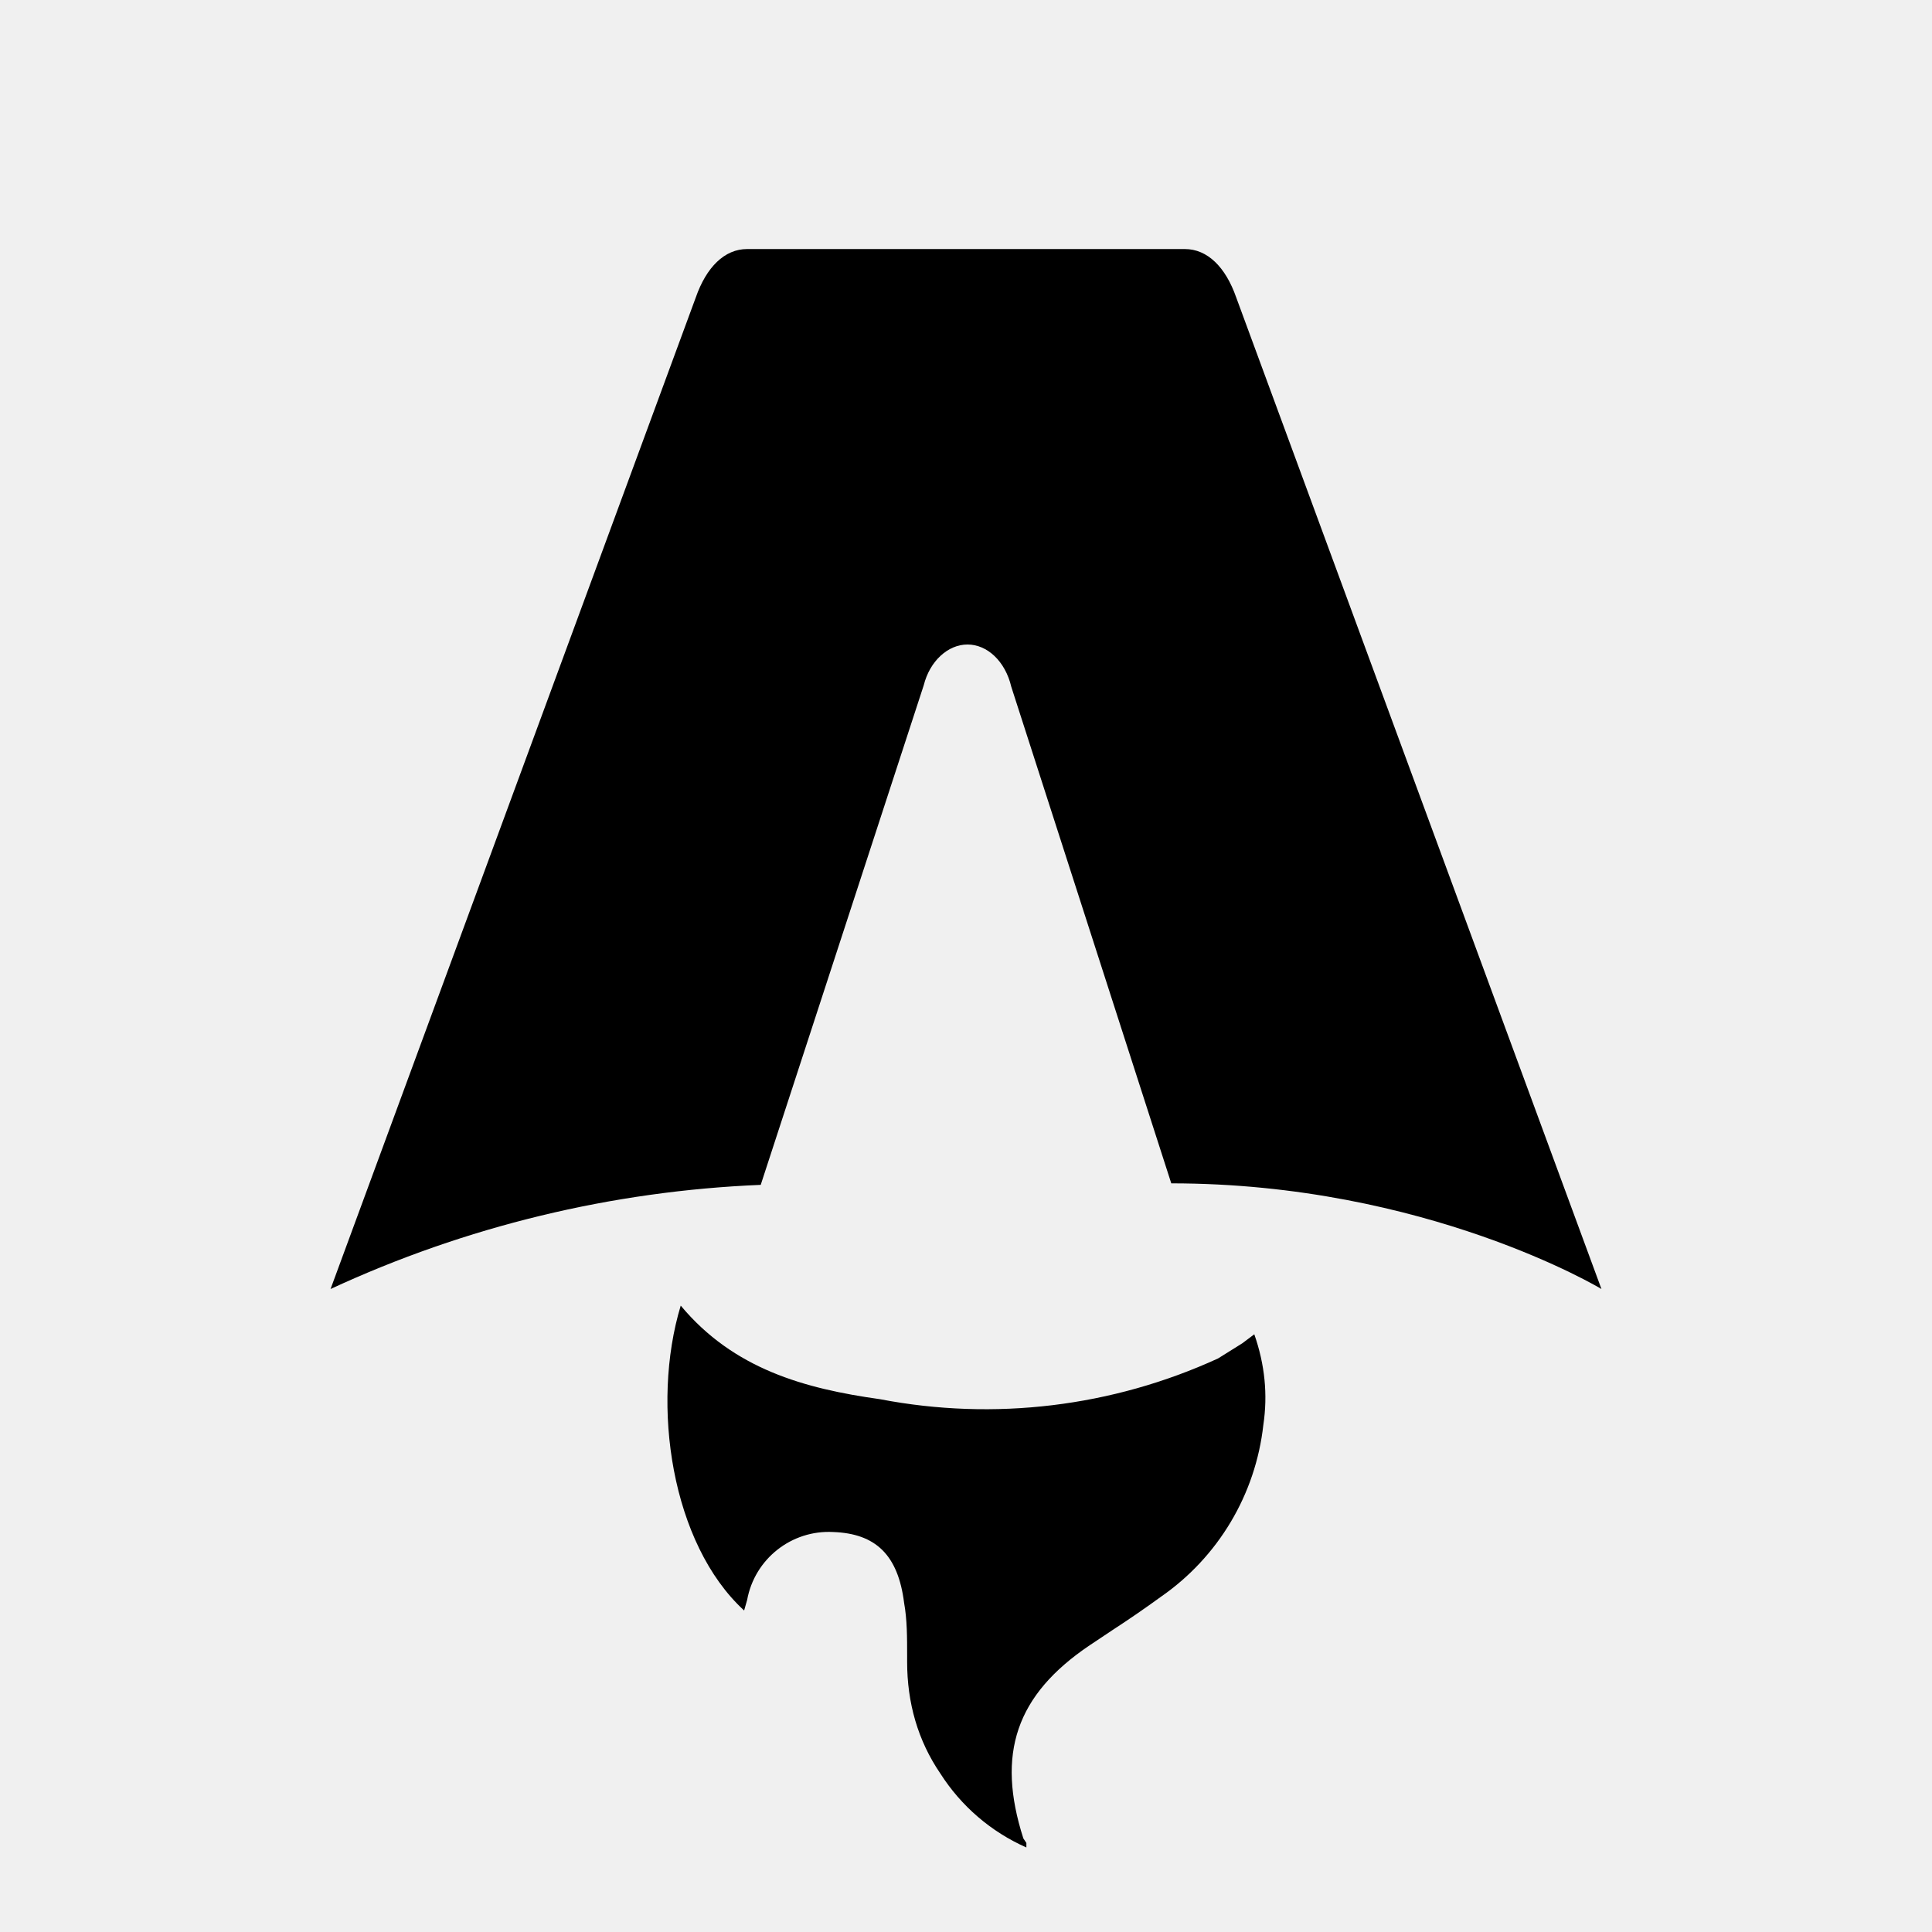
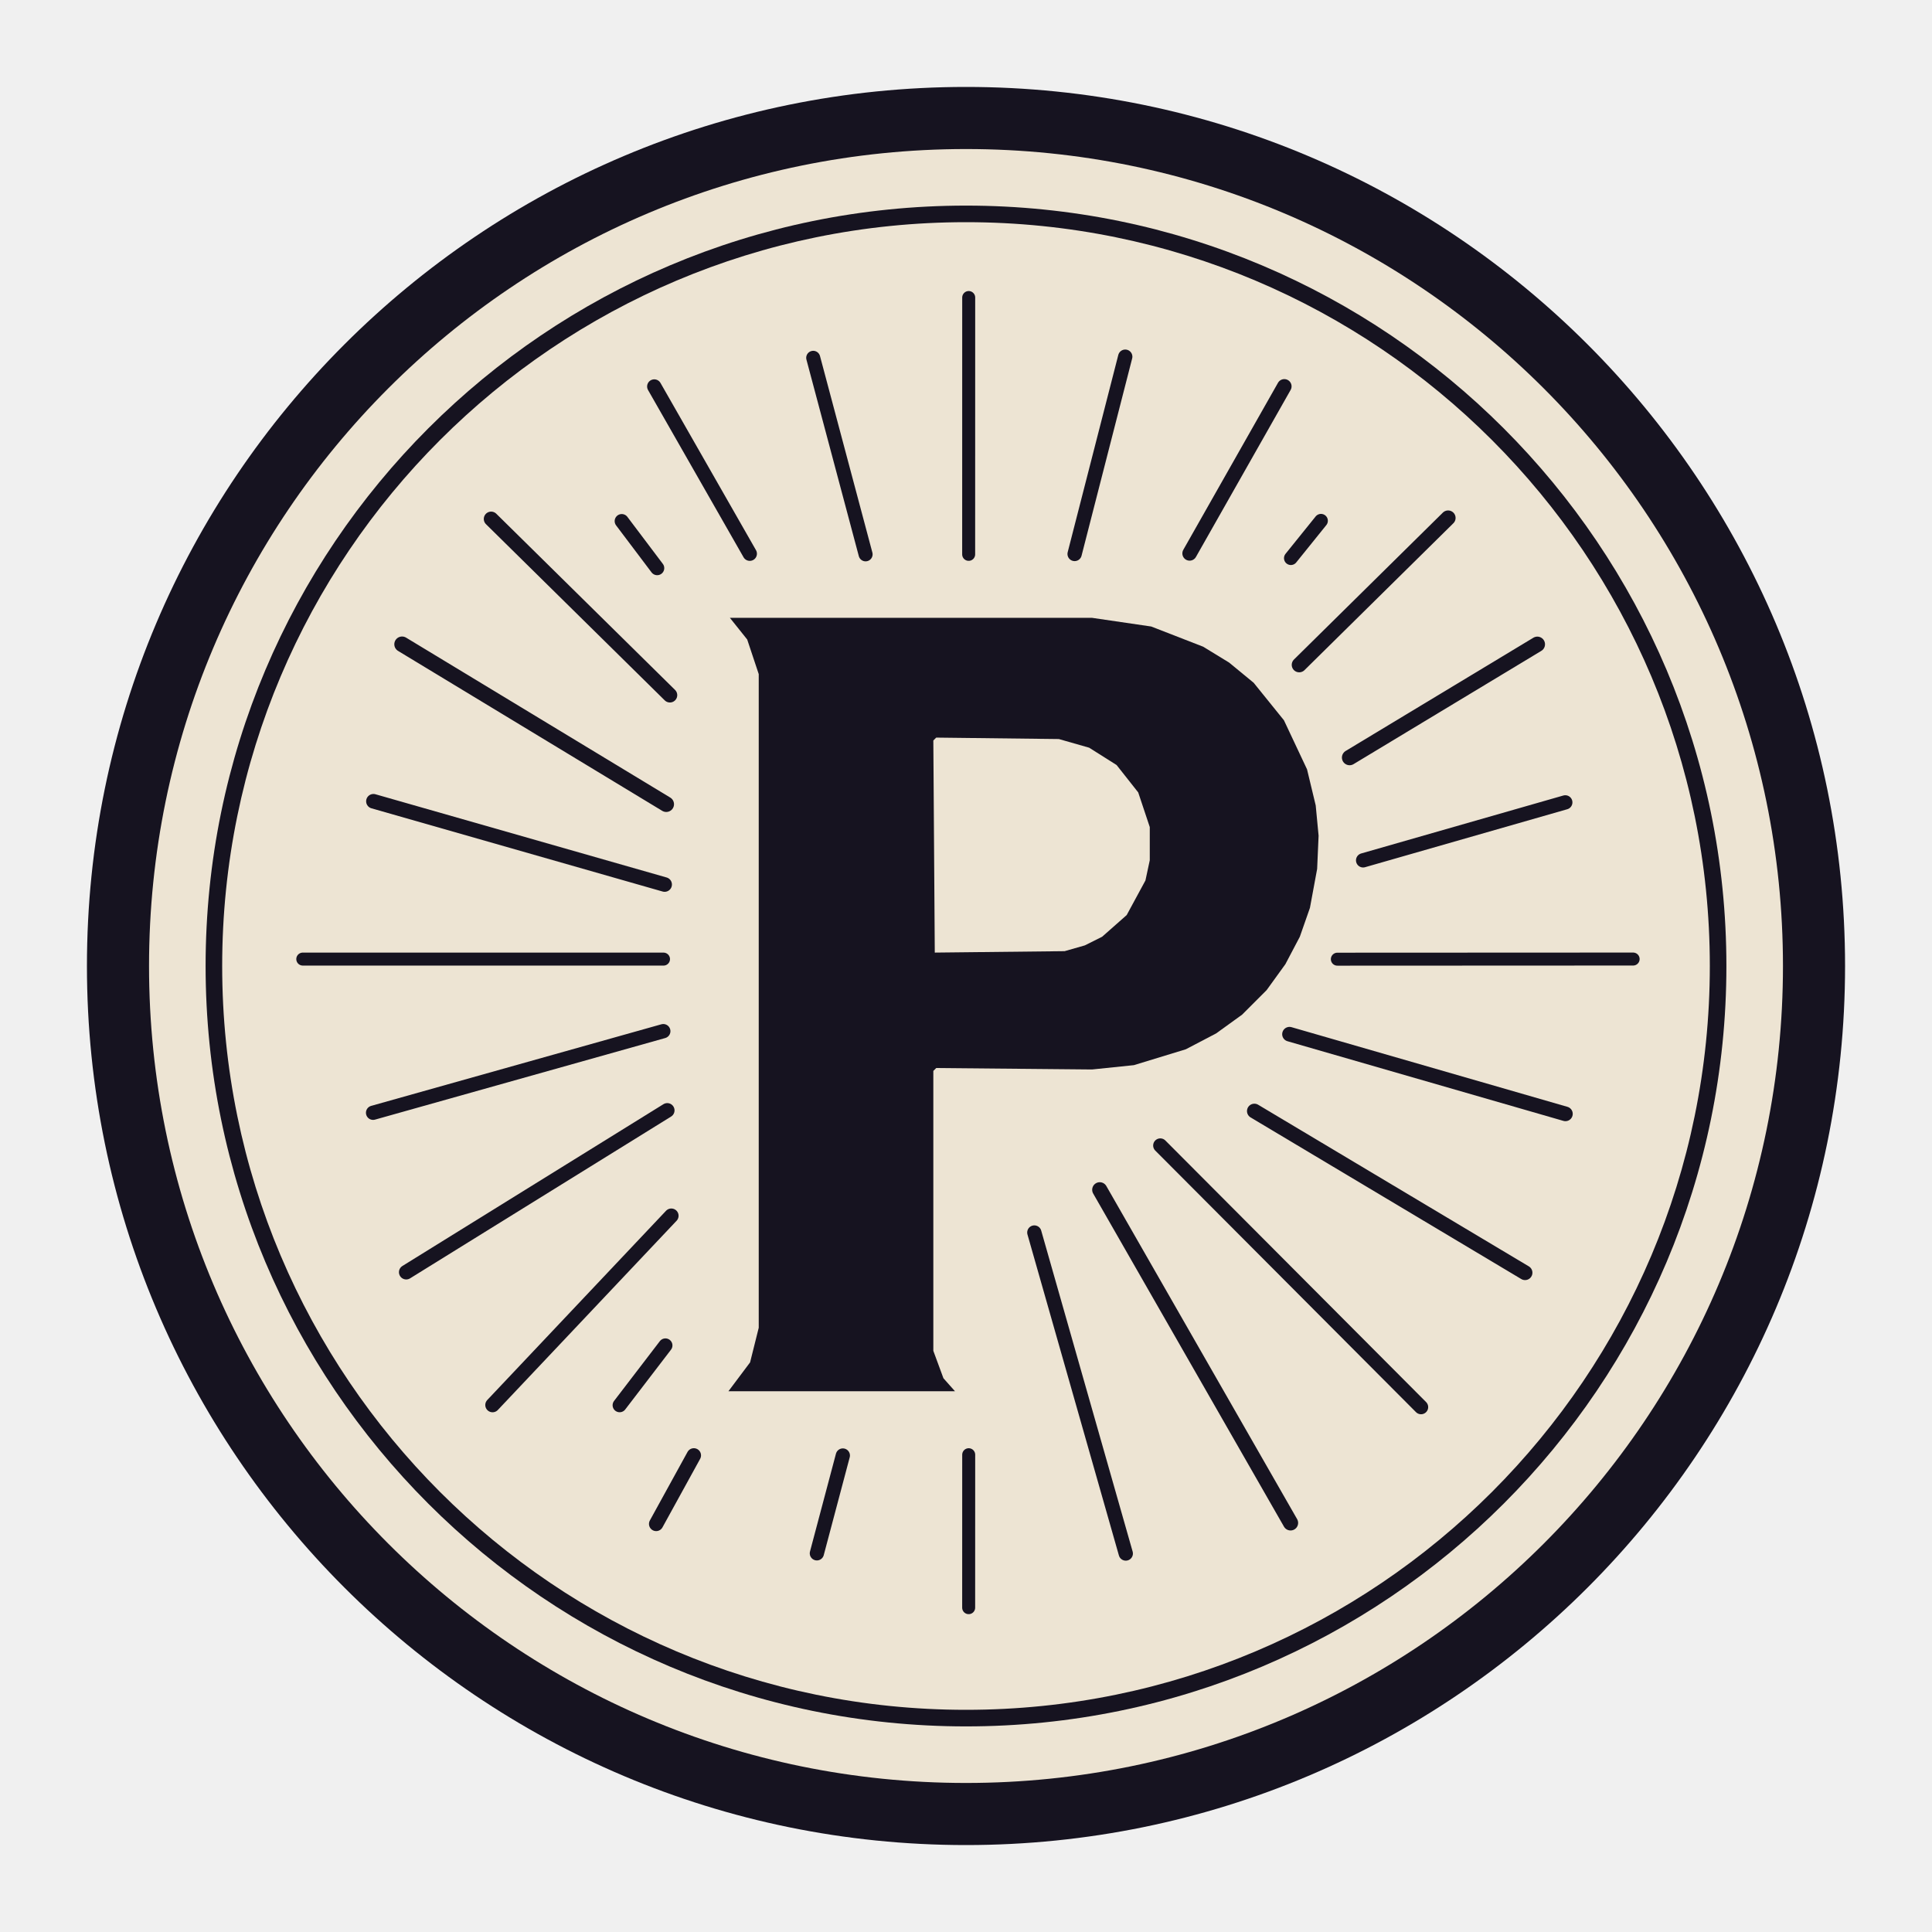
- <svg xmlns="http://www.w3.org/2000/svg" fill="none" viewBox="0 0 128 128">
-   <path d="M50.4 78.5a75.1 75.1 0 0 0-28.5 6.9l24.2-65.7c.7-2 1.9-3.2 3.4-3.2h29c1.5 0 2.7 1.2 3.4 3.2l24.2 65.7s-11.6-7-28.5-7L67 45.5c-.4-1.7-1.6-2.8-2.9-2.8-1.3 0-2.5 1.1-2.9 2.7L50.4 78.5Zm-1.1 28.2Zm-4.2-20.2c-2 6.6-.6 15.8 4.2 20.2a17.5 17.5 0 0 1 .2-.7 5.5 5.5 0 0 1 5.7-4.5c2.8.1 4.3 1.5 4.7 4.7.2 1.1.2 2.3.2 3.5v.4c0 2.7.7 5.2 2.2 7.4a13 13 0 0 0 5.7 4.9v-.3l-.2-.3c-1.8-5.6-.5-9.5 4.4-12.8l1.5-1a73 73 0 0 0 3.2-2.2 16 16 0 0 0 6.8-11.4c.3-2 .1-4-.6-6l-.8.6-1.6 1a37 37 0 0 1-22.4 2.7c-5-.7-9.7-2-13.2-6.2Z" />
-   <style>
-         path { fill: #000; }
-         @media (prefers-color-scheme: dark) {
-             path { fill: #FFF; }
-         }
-     </style>
+ <svg xmlns="http://www.w3.org/2000/svg" viewBox="0 0 1000 1000">
+   <circle cx="500" cy="500" r="455.00" fill="#161320" />
+   <circle cx="500" cy="500" r="422.86" fill="#EDE4D3" />
+   <circle cx="500" cy="500" r="393.58" fill="#161320" />
+   <circle cx="500" cy="500" r="385.00" fill="#EDE4D3" />
+   <g fill="none" stroke="#161320" stroke-linecap="round">
+     <line x1="156.72" y1="496.42" x2="343.43" y2="496.43" stroke-width="6.72" />
+     <line x1="193.29" y1="414.74" x2="344.01" y2="457.82" stroke-width="7.56" />
+     <line x1="208.11" y1="333.47" x2="344.85" y2="416.26" stroke-width="8.03" />
+     <line x1="254.21" y1="268.61" x2="346.74" y2="359.81" stroke-width="7.60" />
+     <line x1="321.81" y1="269.73" x2="340.16" y2="294.06" stroke-width="7.32" />
+     <line x1="338.65" y1="200.05" x2="388.08" y2="286.60" stroke-width="7.41" />
+     <line x1="420.92" y1="185.21" x2="448.03" y2="286.92" stroke-width="7.26" />
+     <line x1="501.38" y1="286.93" x2="501.40" y2="154.00" stroke-width="6.72" />
+     <line x1="556.22" y1="286.73" x2="582.42" y2="184.62" stroke-width="7.40" />
+     <line x1="615.74" y1="286.44" x2="664.76" y2="199.98" stroke-width="7.51" />
+     <line x1="668.15" y1="288.90" x2="683.74" y2="269.55" stroke-width="7.11" />
+     <line x1="672.47" y1="344.12" x2="749.54" y2="268.08" stroke-width="7.74" />
+     <line x1="698.55" y1="392.11" x2="795.72" y2="333.49" stroke-width="7.95" />
+     <line x1="705.55" y1="445.31" x2="810.19" y2="415.31" stroke-width="7.39" />
+     <line x1="692.21" y1="496.47" x2="845.31" y2="496.40" stroke-width="6.72" />
+     <line x1="667.44" y1="535.30" x2="810.26" y2="576.53" stroke-width="7.57" />
+     <line x1="649.26" y1="575.09" x2="789.36" y2="658.75" stroke-width="7.64" />
+     <line x1="600.57" y1="592.92" x2="735.53" y2="728.32" stroke-width="7.39" />
+     <line x1="569.23" y1="615.83" x2="667.99" y2="788.25" stroke-width="7.84" />
+     <line x1="535.37" y1="637.95" x2="582.70" y2="804.10" stroke-width="7.39" />
+     <line x1="501.38" y1="832.13" x2="501.40" y2="752.96" stroke-width="6.72" />
+     <line x1="422.81" y1="804.00" x2="436.25" y2="753.37" stroke-width="7.36" />
+     <line x1="339.63" y1="788.78" x2="359.13" y2="753.31" stroke-width="7.44" />
+     <line x1="320.72" y1="727.34" x2="344.42" y2="696.39" stroke-width="7.27" />
+     <line x1="254.94" y1="727.23" x2="347.47" y2="629.28" stroke-width="7.52" />
+     <line x1="210.26" y1="658.48" x2="345.37" y2="574.73" stroke-width="7.53" />
+     <line x1="193.11" y1="575.96" x2="343.32" y2="533.73" stroke-width="7.39" />
+   </g>
+   <path fill="#161320" fill-rule="evenodd" d="M 377.79 319.79 L 386.75 331.00 L 392.72 348.92 L 392.72 687.24 L 388.24 705.17 L 377.04 720.10 L 494.29 720.10 L 488.32 713.38 L 483.09 699.19 L 483.09 554.30 L 484.59 552.81 L 565.24 553.56 L 586.90 551.32 L 613.79 543.10 L 629.47 534.89 L 642.92 525.18 L 655.61 512.48 L 665.32 499.04 L 672.79 484.85 L 678.02 469.91 L 681.75 449.75 L 682.50 432.57 L 681.01 416.88 L 676.52 398.21 L 664.57 372.82 L 648.89 353.40 L 636.19 342.95 L 622.75 334.73 L 595.87 324.28 L 565.24 319.79 Z M 483.09 383.28 L 484.59 381.78 L 548.07 382.53 L 563.75 387.01 L 577.94 395.97 L 589.14 410.16 L 595.12 428.09 L 595.12 445.26 L 592.88 455.72 L 583.17 473.64 L 570.47 484.85 L 561.51 489.33 L 551.05 492.32 L 483.84 493.06 Z" />
</svg>
